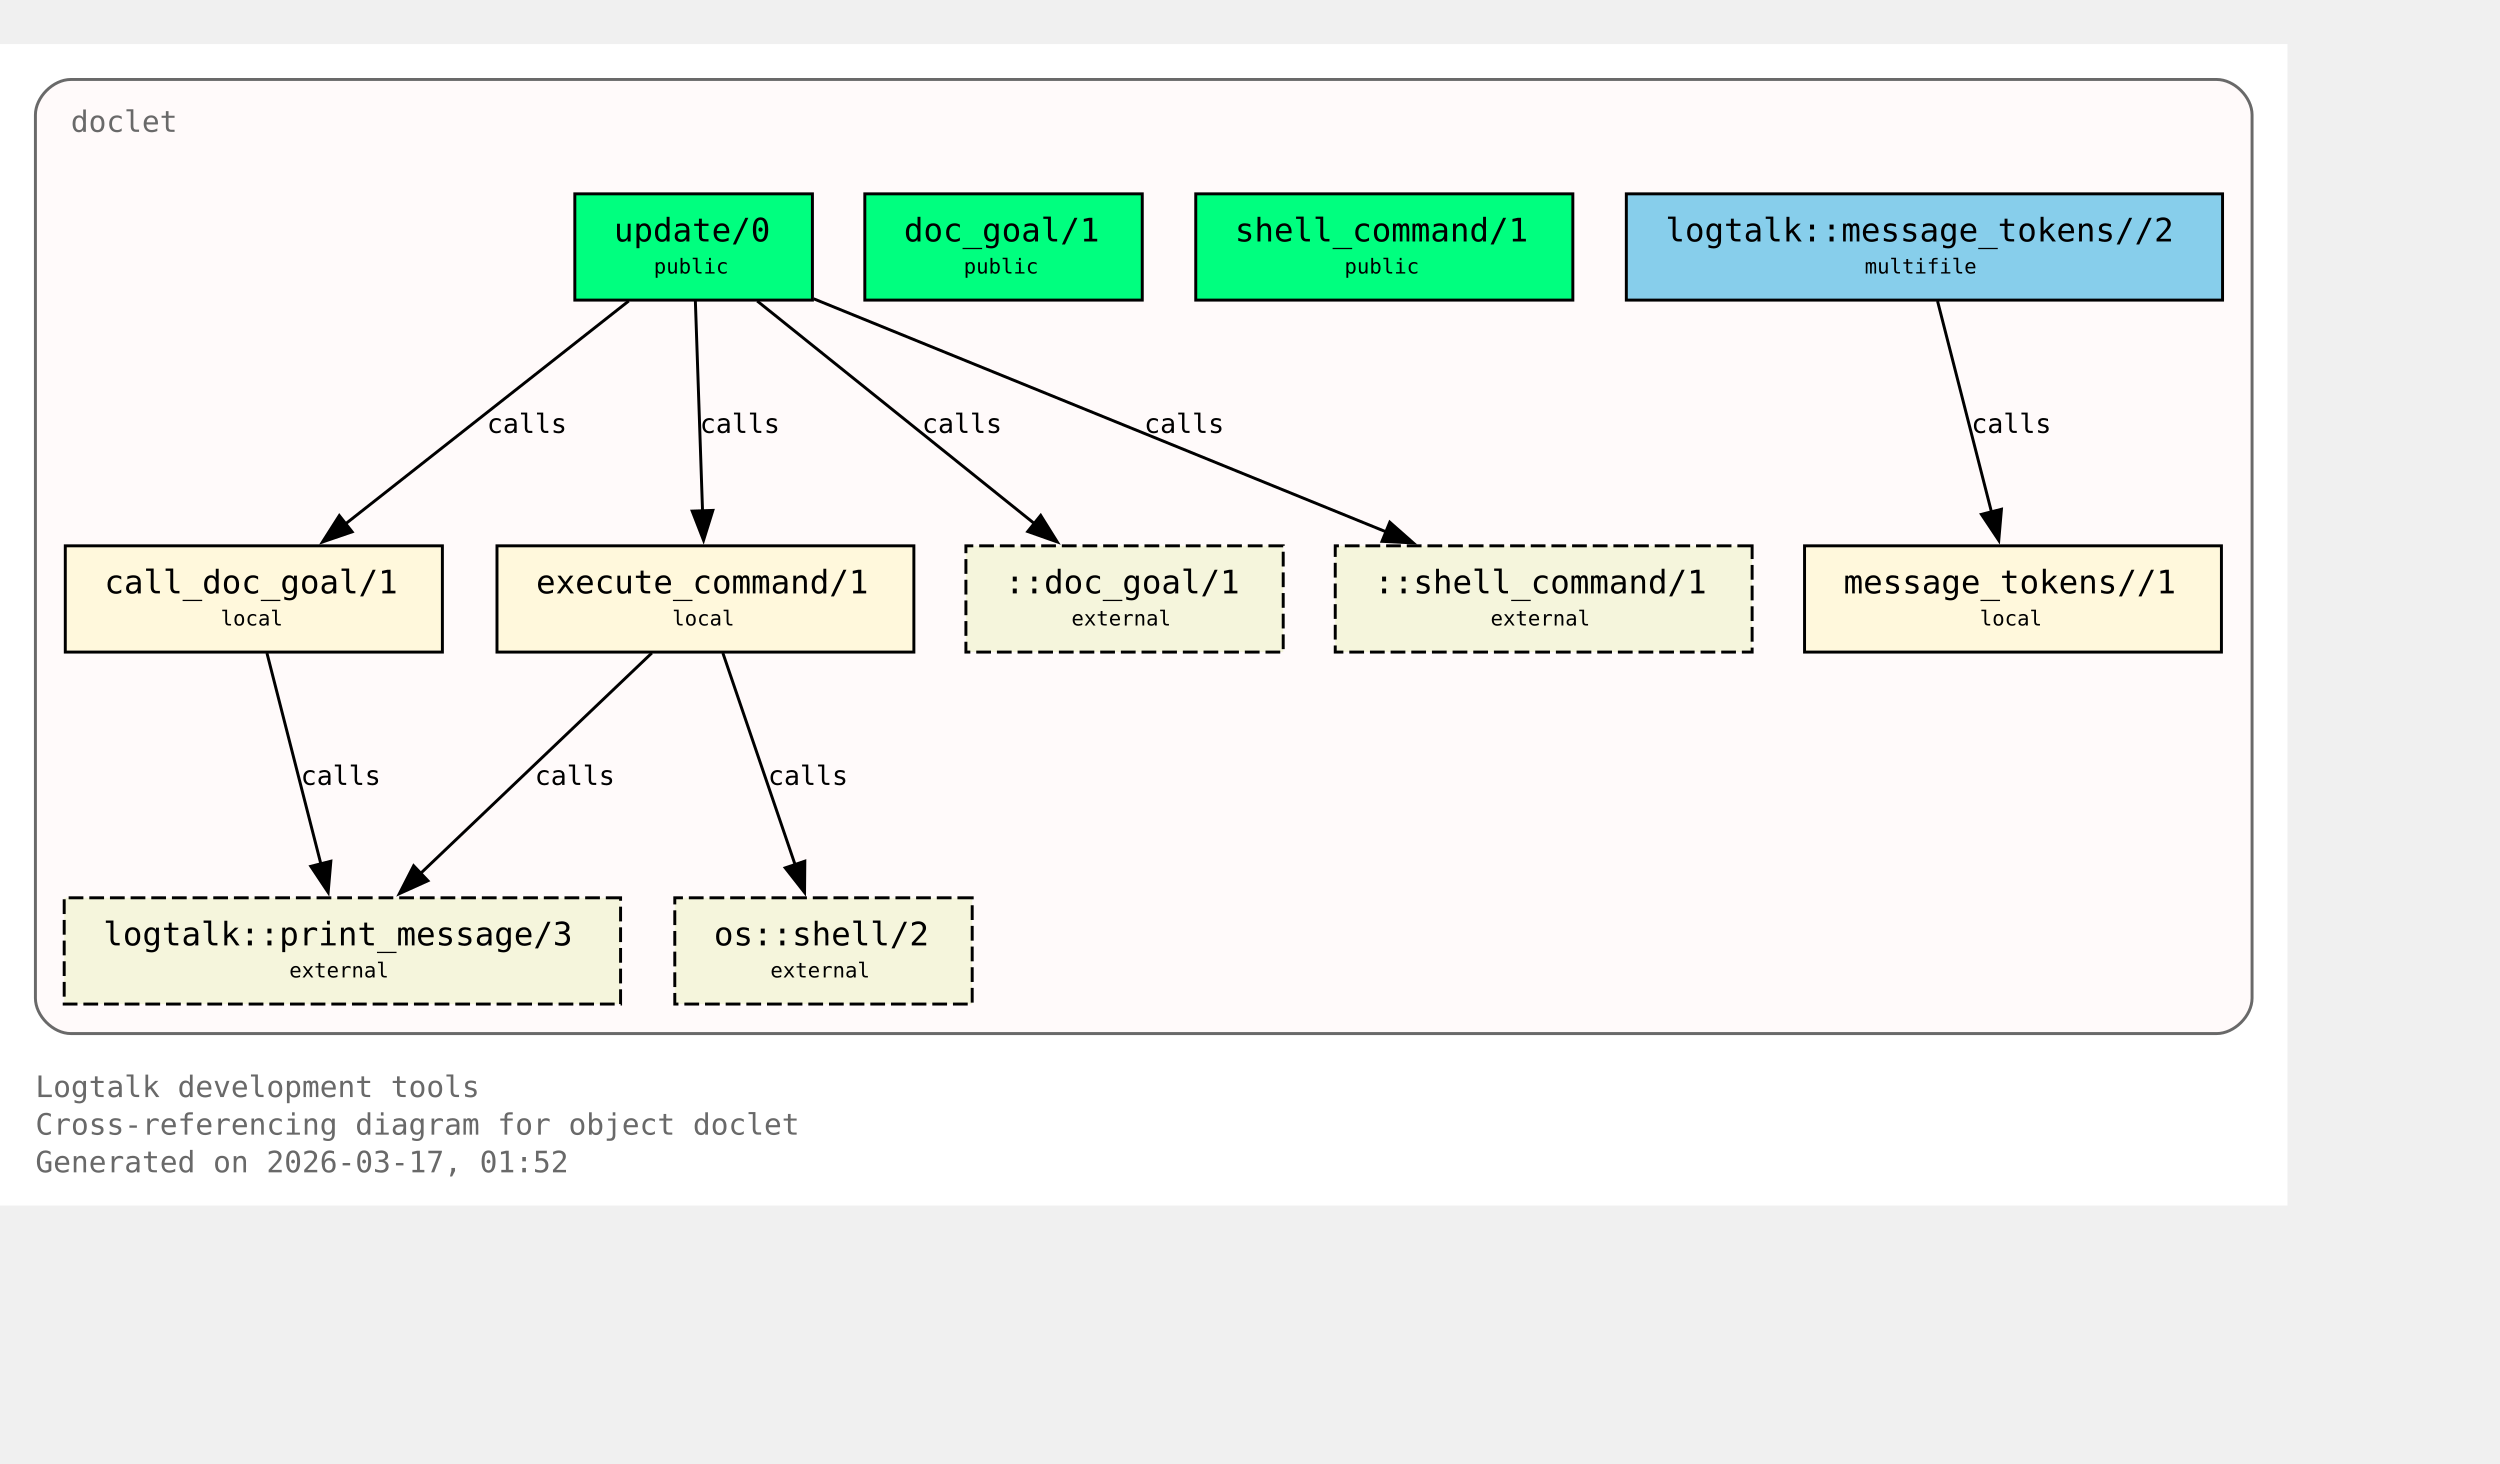
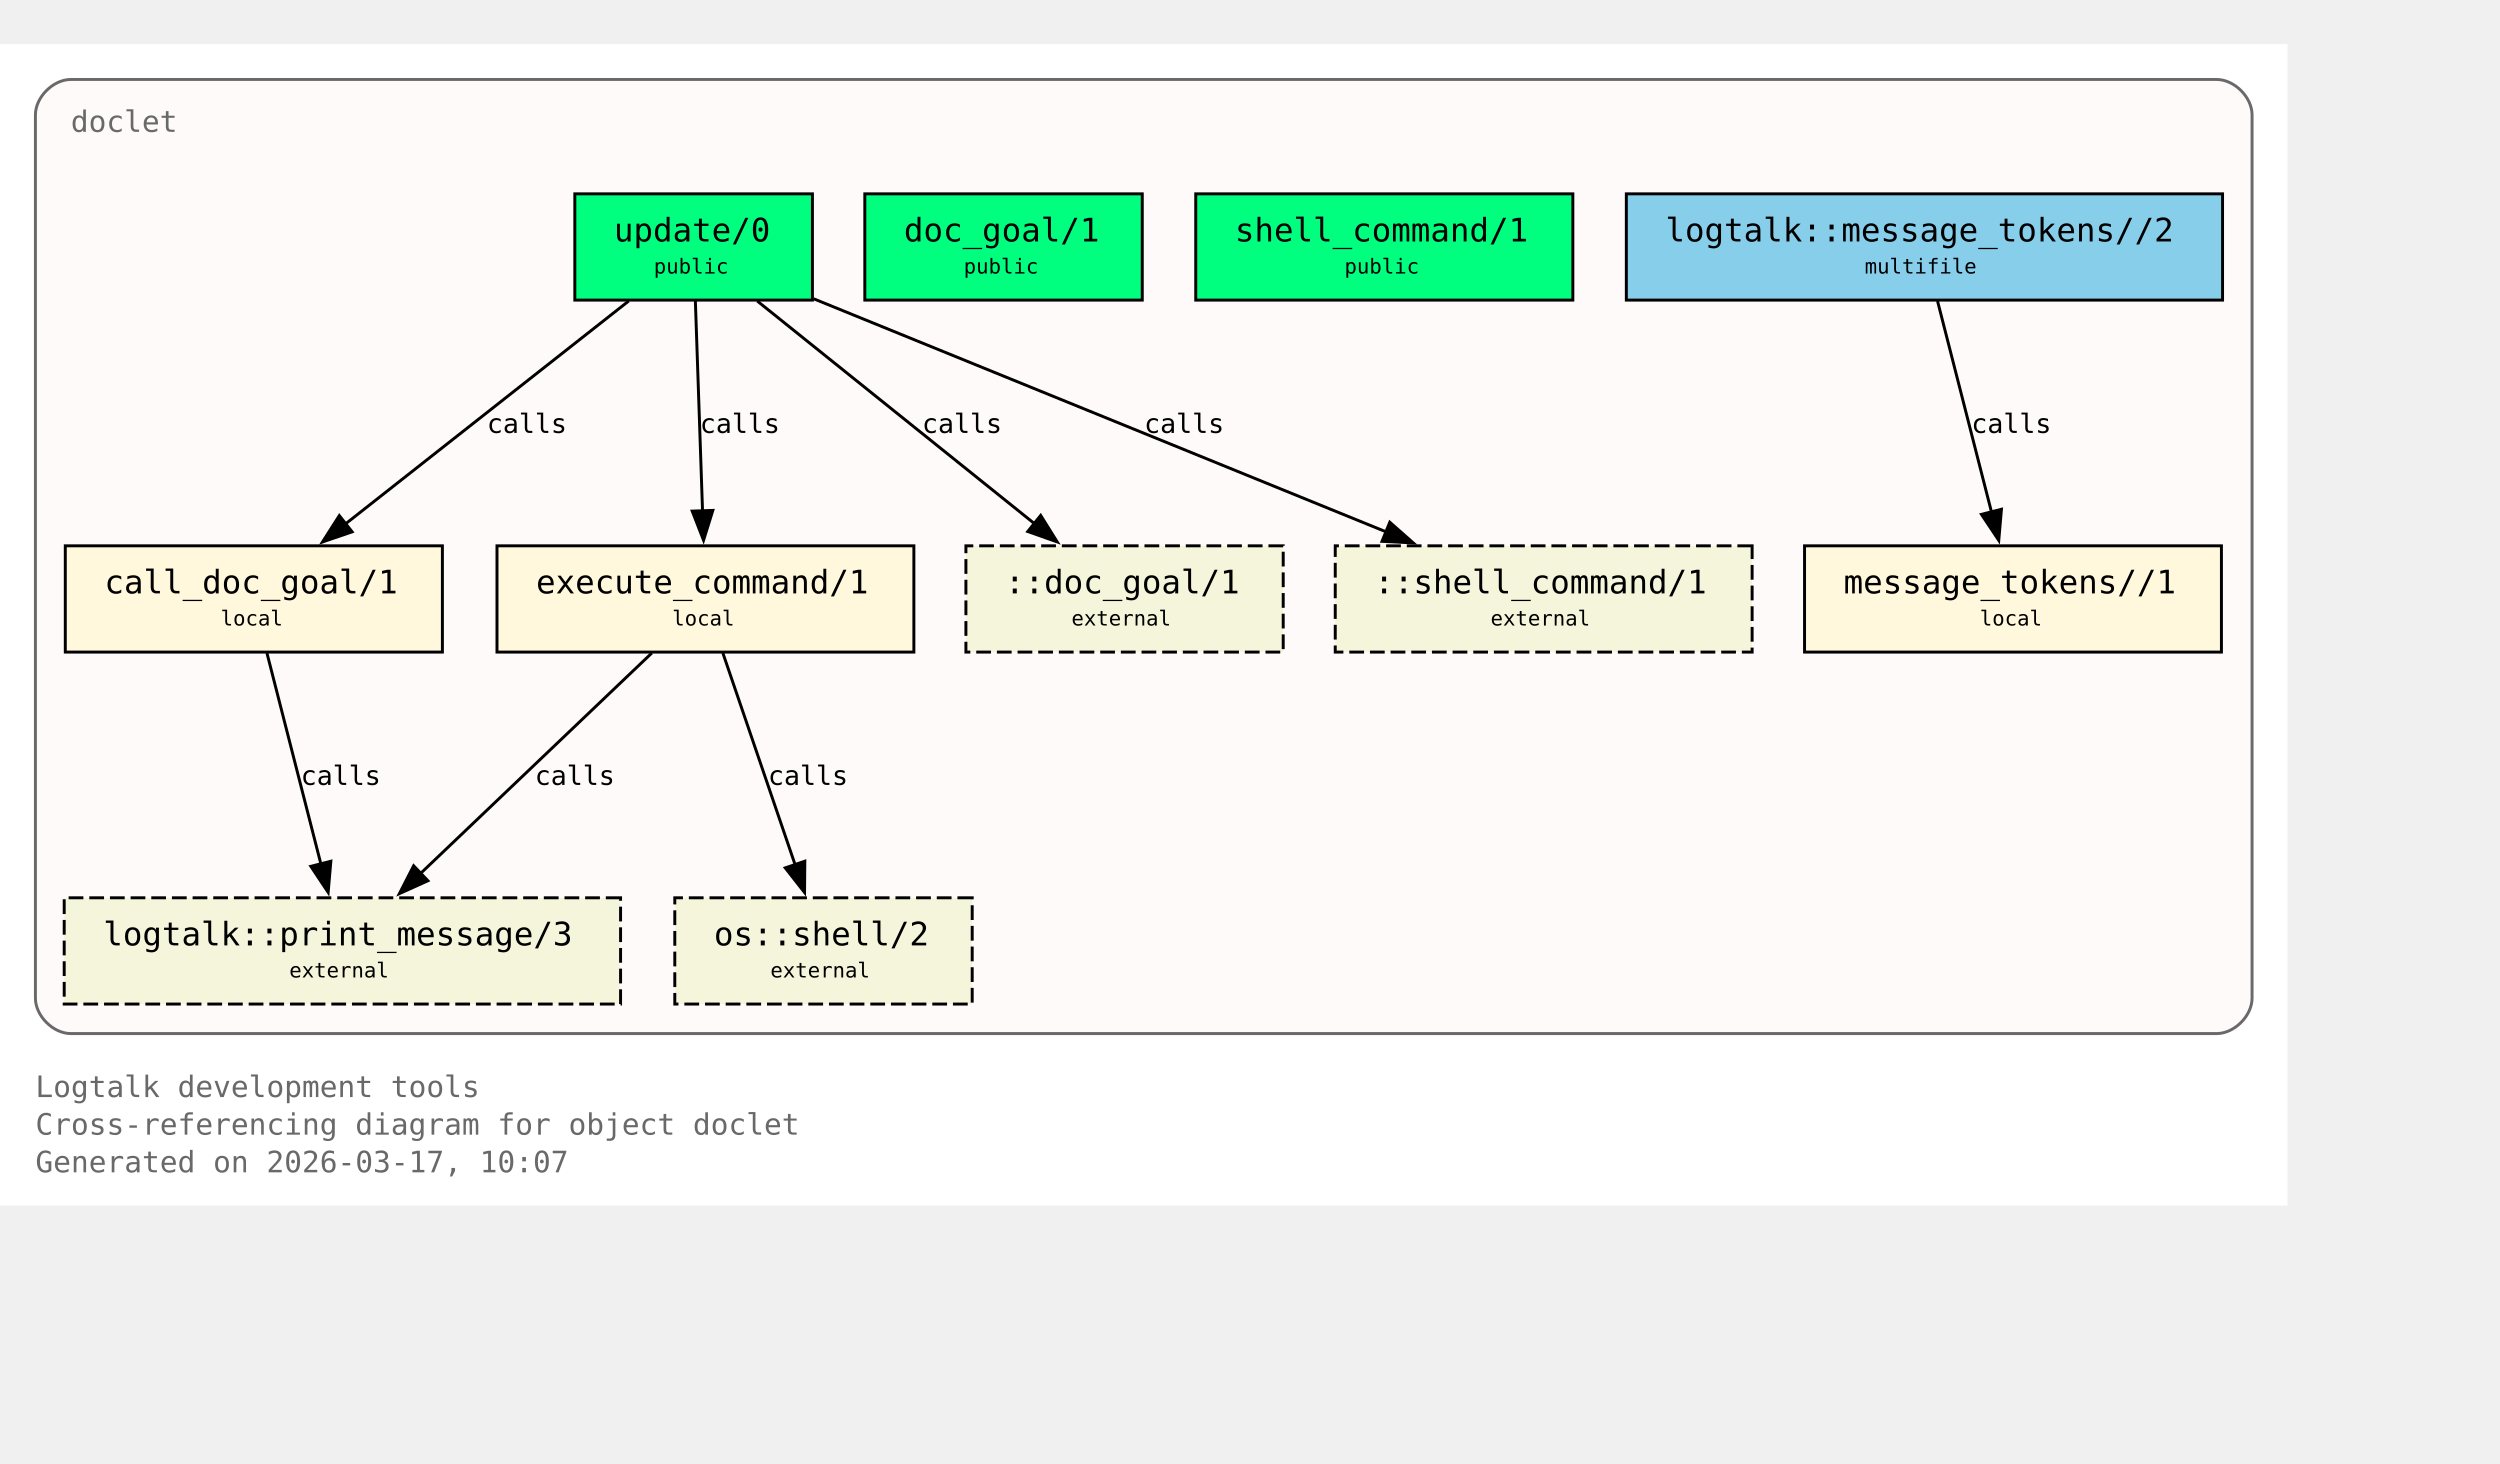
<svg xmlns="http://www.w3.org/2000/svg" xmlns:xlink="http://www.w3.org/1999/xlink" width="919pt" height="538pt" viewBox="72.00 72.00 847.00 466.00">
  <g id="graph0" class="graph" transform="scale(1 1) rotate(0) translate(76 461.5)">
    <polygon fill="white" stroke="none" points="-4,4 -4,-389.5 771,-389.5 771,4 -4,4" />
    <text xml:space="preserve" text-anchor="start" x="8" y="-32.75" font-family="Monospace" font-size="10.00" fill="dimgray">Logtalk development tools</text>
    <text xml:space="preserve" text-anchor="start" x="8" y="-20" font-family="Monospace" font-size="10.00" fill="dimgray">Cross-referencing diagram for object doclet</text>
-     <text xml:space="preserve" text-anchor="start" x="8" y="-7.25" font-family="Monospace" font-size="10.00" fill="dimgray">Generated on 2026-03-17, 01:52</text>
+     <text xml:space="preserve" text-anchor="start" x="8" y="-7.25" font-family="Monospace" font-size="10.00" fill="dimgray">Generated on 2026-03-17, 10:07</text>
    <g id="clust1" class="cluster">
      <g id="a_clust1">
        <a xlink:title="doclet">
          <path fill="snow" stroke="dimgray" d="M20,-54.25C20,-54.25 747,-54.25 747,-54.25 753,-54.25 759,-60.25 759,-66.25 759,-66.25 759,-365.5 759,-365.5 759,-371.5 753,-377.5 747,-377.5 747,-377.5 20,-377.5 20,-377.5 14,-377.5 8,-371.5 8,-365.5 8,-365.5 8,-66.25 8,-66.25 8,-60.25 14,-54.25 20,-54.25" />
          <g id="a_clust1_0">
-             <a xlink:href="https://github.com/LogtalkDotOrg/logtalk3/tree/9e45924be03a8e7a3bc17f393e1c07dd47e209cb/tools/doclet/doclet.lgt#L22" xlink:title="https://github.com/LogtalkDotOrg/logtalk3/tree/9e45924be03a8e7a3bc17f393e1c07dd47e209cb/tools/doclet/doclet.lgt#L22">
+             <a xlink:href="https://github.com/LogtalkDotOrg/logtalk3/tree/e1759a9bc2f7f06bf20be95bb7f528f780b7efcb/tools/doclet/doclet.lgt#L22" xlink:title="https://github.com/LogtalkDotOrg/logtalk3/tree/e1759a9bc2f7f06bf20be95bb7f528f780b7efcb/tools/doclet/doclet.lgt#L22">
              <text xml:space="preserve" text-anchor="start" x="20" y="-359.75" font-family="Monospace" font-size="10.00" fill="dimgray">doclet</text>
            </a>
          </g>
        </a>
      </g>
    </g>
    <g id="node1" class="node">
      <polygon fill="springgreen" stroke="black" points="271.25,-338.75 190.75,-338.75 190.75,-302.75 271.25,-302.75 271.25,-338.75" />
      <text xml:space="preserve" text-anchor="start" x="198.75" y="-323" font-family="Monospace" font-size="9.00"> </text>
      <g id="a_node1_1">
-         <a xlink:href="https://github.com/LogtalkDotOrg/logtalk3/tree/9e45924be03a8e7a3bc17f393e1c07dd47e209cb/tools/doclet/doclet.lgt#L40" xlink:title="https://github.com/LogtalkDotOrg/logtalk3/tree/9e45924be03a8e7a3bc17f393e1c07dd47e209cb/tools/doclet/doclet.lgt#L40">
+         <a xlink:href="https://github.com/LogtalkDotOrg/logtalk3/tree/e1759a9bc2f7f06bf20be95bb7f528f780b7efcb/tools/doclet/doclet.lgt#L40" xlink:title="https://github.com/LogtalkDotOrg/logtalk3/tree/e1759a9bc2f7f06bf20be95bb7f528f780b7efcb/tools/doclet/doclet.lgt#L40">
          <text xml:space="preserve" text-anchor="start" x="204" y="-322.62" font-family="Monospace" font-size="11.00">update/0</text>
        </a>
      </g>
      <text xml:space="preserve" text-anchor="start" x="258" y="-323" font-family="Monospace" font-size="9.00"> </text>
      <text xml:space="preserve" text-anchor="start" x="198.75" y="-310.62" font-family="Monospace" font-size="9.00"> </text>
      <text xml:space="preserve" text-anchor="start" x="217.5" y="-311.75" font-family="Monospace" font-size="7.00">public</text>
      <text xml:space="preserve" text-anchor="start" x="258" y="-310.62" font-family="Monospace" font-size="9.00"> </text>
    </g>
    <g id="node4" class="node">
      <polygon fill="cornsilk" stroke="black" points="145.88,-219.5 18.12,-219.5 18.12,-183.5 145.88,-183.5 145.88,-219.5" />
      <text xml:space="preserve" text-anchor="start" x="26.12" y="-203.75" font-family="Monospace" font-size="9.00"> </text>
      <g id="a_node4_2">
-         <a xlink:href="https://github.com/LogtalkDotOrg/logtalk3/tree/9e45924be03a8e7a3bc17f393e1c07dd47e209cb/tools/doclet/doclet.lgt#L73" xlink:title="https://github.com/LogtalkDotOrg/logtalk3/tree/9e45924be03a8e7a3bc17f393e1c07dd47e209cb/tools/doclet/doclet.lgt#L73">
+         <a xlink:href="https://github.com/LogtalkDotOrg/logtalk3/tree/e1759a9bc2f7f06bf20be95bb7f528f780b7efcb/tools/doclet/doclet.lgt#L73" xlink:title="https://github.com/LogtalkDotOrg/logtalk3/tree/e1759a9bc2f7f06bf20be95bb7f528f780b7efcb/tools/doclet/doclet.lgt#L73">
          <text xml:space="preserve" text-anchor="start" x="31.38" y="-203.38" font-family="Monospace" font-size="11.00">call_doc_goal/1</text>
        </a>
      </g>
      <text xml:space="preserve" text-anchor="start" x="132.62" y="-203.75" font-family="Monospace" font-size="9.00"> </text>
      <text xml:space="preserve" text-anchor="start" x="26.12" y="-191.38" font-family="Monospace" font-size="9.00"> </text>
      <text xml:space="preserve" text-anchor="start" x="70.75" y="-192.5" font-family="Monospace" font-size="7.00">local</text>
      <text xml:space="preserve" text-anchor="start" x="132.62" y="-191.38" font-family="Monospace" font-size="9.00"> </text>
    </g>
    <g id="edge1" class="edge">
      <g id="a_edge1">
-         <a xlink:href="https://github.com/LogtalkDotOrg/logtalk3/tree/9e45924be03a8e7a3bc17f393e1c07dd47e209cb/tools/doclet/doclet.lgt#L60" xlink:title="calls">
+         <a xlink:href="https://github.com/LogtalkDotOrg/logtalk3/tree/e1759a9bc2f7f06bf20be95bb7f528f780b7efcb/tools/doclet/doclet.lgt#L60" xlink:title="calls">
          <path fill="none" stroke="black" d="M209.01,-302.45C183.59,-282.45 141.58,-249.38 112.89,-226.8" />
          <polygon fill="black" stroke="black" points="115.29,-224.24 105.27,-220.81 110.96,-229.74 115.29,-224.24" />
        </a>
      </g>
      <g id="a_edge1-label">
-         <a xlink:href="https://github.com/LogtalkDotOrg/logtalk3/tree/9e45924be03a8e7a3bc17f393e1c07dd47e209cb/tools/doclet/doclet.lgt#L60" xlink:title="https://github.com/LogtalkDotOrg/logtalk3/tree/9e45924be03a8e7a3bc17f393e1c07dd47e209cb/tools/doclet/doclet.lgt#L60">
+         <a xlink:href="https://github.com/LogtalkDotOrg/logtalk3/tree/e1759a9bc2f7f06bf20be95bb7f528f780b7efcb/tools/doclet/doclet.lgt#L60" xlink:title="https://github.com/LogtalkDotOrg/logtalk3/tree/e1759a9bc2f7f06bf20be95bb7f528f780b7efcb/tools/doclet/doclet.lgt#L60">
          <text xml:space="preserve" text-anchor="start" x="160.97" y="-257.75" font-family="Monospace" font-size="9.00">calls</text>
        </a>
      </g>
    </g>
    <g id="node5" class="node">
      <polygon fill="cornsilk" stroke="black" points="305.62,-219.5 164.38,-219.5 164.38,-183.5 305.62,-183.5 305.62,-219.5" />
      <text xml:space="preserve" text-anchor="start" x="172.38" y="-203.75" font-family="Monospace" font-size="9.00"> </text>
      <g id="a_node5_3">
-         <a xlink:href="https://github.com/LogtalkDotOrg/logtalk3/tree/9e45924be03a8e7a3bc17f393e1c07dd47e209cb/tools/doclet/doclet.lgt#L85" xlink:title="https://github.com/LogtalkDotOrg/logtalk3/tree/9e45924be03a8e7a3bc17f393e1c07dd47e209cb/tools/doclet/doclet.lgt#L85">
+         <a xlink:href="https://github.com/LogtalkDotOrg/logtalk3/tree/e1759a9bc2f7f06bf20be95bb7f528f780b7efcb/tools/doclet/doclet.lgt#L85" xlink:title="https://github.com/LogtalkDotOrg/logtalk3/tree/e1759a9bc2f7f06bf20be95bb7f528f780b7efcb/tools/doclet/doclet.lgt#L85">
          <text xml:space="preserve" text-anchor="start" x="177.62" y="-203.38" font-family="Monospace" font-size="11.00">execute_command/1</text>
        </a>
      </g>
      <text xml:space="preserve" text-anchor="start" x="292.38" y="-203.75" font-family="Monospace" font-size="9.00"> </text>
      <text xml:space="preserve" text-anchor="start" x="172.38" y="-191.38" font-family="Monospace" font-size="9.00"> </text>
      <text xml:space="preserve" text-anchor="start" x="223.75" y="-192.5" font-family="Monospace" font-size="7.00">local</text>
      <text xml:space="preserve" text-anchor="start" x="292.38" y="-191.38" font-family="Monospace" font-size="9.00"> </text>
    </g>
    <g id="edge2" class="edge">
      <g id="a_edge2">
-         <a xlink:href="https://github.com/LogtalkDotOrg/logtalk3/tree/9e45924be03a8e7a3bc17f393e1c07dd47e209cb/tools/doclet/doclet.lgt#L60" xlink:title="calls">
+         <a xlink:href="https://github.com/LogtalkDotOrg/logtalk3/tree/e1759a9bc2f7f06bf20be95bb7f528f780b7efcb/tools/doclet/doclet.lgt#L60" xlink:title="calls">
          <path fill="none" stroke="black" d="M231.59,-302.45C232.23,-283.75 233.26,-253.62 234.02,-231.33" />
          <polygon fill="black" stroke="black" points="237.51,-231.5 234.36,-221.38 230.52,-231.26 237.51,-231.5" />
        </a>
      </g>
      <g id="a_edge2-label">
-         <a xlink:href="https://github.com/LogtalkDotOrg/logtalk3/tree/9e45924be03a8e7a3bc17f393e1c07dd47e209cb/tools/doclet/doclet.lgt#L60" xlink:title="https://github.com/LogtalkDotOrg/logtalk3/tree/9e45924be03a8e7a3bc17f393e1c07dd47e209cb/tools/doclet/doclet.lgt#L60">
+         <a xlink:href="https://github.com/LogtalkDotOrg/logtalk3/tree/e1759a9bc2f7f06bf20be95bb7f528f780b7efcb/tools/doclet/doclet.lgt#L60" xlink:title="https://github.com/LogtalkDotOrg/logtalk3/tree/e1759a9bc2f7f06bf20be95bb7f528f780b7efcb/tools/doclet/doclet.lgt#L60">
          <text xml:space="preserve" text-anchor="start" x="233.12" y="-257.75" font-family="Monospace" font-size="9.00">calls</text>
        </a>
      </g>
    </g>
    <g id="node10" class="node">
      <polygon fill="beige" stroke="black" stroke-dasharray="5,2" points="430.75,-219.5 323.25,-219.5 323.25,-183.5 430.75,-183.5 430.75,-219.5" />
      <text xml:space="preserve" text-anchor="start" x="331.25" y="-203.75" font-family="Monospace" font-size="9.00"> </text>
      <text xml:space="preserve" text-anchor="start" x="336.5" y="-203.38" font-family="Monospace" font-size="11.00">::doc_goal/1</text>
      <text xml:space="preserve" text-anchor="start" x="417.5" y="-203.75" font-family="Monospace" font-size="9.00"> </text>
      <text xml:space="preserve" text-anchor="start" x="331.25" y="-191.38" font-family="Monospace" font-size="9.00"> </text>
      <text xml:space="preserve" text-anchor="start" x="359" y="-192.5" font-family="Monospace" font-size="7.00">external</text>
      <text xml:space="preserve" text-anchor="start" x="417.5" y="-191.38" font-family="Monospace" font-size="9.00"> </text>
    </g>
    <g id="edge4" class="edge">
      <g id="a_edge4">
-         <a xlink:href="https://github.com/LogtalkDotOrg/logtalk3/tree/9e45924be03a8e7a3bc17f393e1c07dd47e209cb/tools/doclet/doclet.lgt#L60" xlink:title="calls">
+         <a xlink:href="https://github.com/LogtalkDotOrg/logtalk3/tree/e1759a9bc2f7f06bf20be95bb7f528f780b7efcb/tools/doclet/doclet.lgt#L60" xlink:title="calls">
          <path fill="none" stroke="black" d="M252.54,-302.45C277.45,-282.45 318.62,-249.38 346.74,-226.8" />
          <polygon fill="black" stroke="black" points="348.58,-229.81 354.19,-220.82 344.2,-224.35 348.58,-229.81" />
        </a>
      </g>
      <g id="a_edge4-label">
-         <a xlink:href="https://github.com/LogtalkDotOrg/logtalk3/tree/9e45924be03a8e7a3bc17f393e1c07dd47e209cb/tools/doclet/doclet.lgt#L60" xlink:title="https://github.com/LogtalkDotOrg/logtalk3/tree/9e45924be03a8e7a3bc17f393e1c07dd47e209cb/tools/doclet/doclet.lgt#L60">
+         <a xlink:href="https://github.com/LogtalkDotOrg/logtalk3/tree/e1759a9bc2f7f06bf20be95bb7f528f780b7efcb/tools/doclet/doclet.lgt#L60" xlink:title="https://github.com/LogtalkDotOrg/logtalk3/tree/e1759a9bc2f7f06bf20be95bb7f528f780b7efcb/tools/doclet/doclet.lgt#L60">
          <text xml:space="preserve" text-anchor="start" x="308.38" y="-257.75" font-family="Monospace" font-size="9.00">calls</text>
        </a>
      </g>
    </g>
    <g id="node11" class="node">
      <polygon fill="beige" stroke="black" stroke-dasharray="5,2" points="589.62,-219.5 448.38,-219.5 448.38,-183.5 589.62,-183.5 589.62,-219.5" />
      <text xml:space="preserve" text-anchor="start" x="456.38" y="-203.75" font-family="Monospace" font-size="9.00"> </text>
      <text xml:space="preserve" text-anchor="start" x="461.62" y="-203.38" font-family="Monospace" font-size="11.00">::shell_command/1</text>
      <text xml:space="preserve" text-anchor="start" x="576.38" y="-203.75" font-family="Monospace" font-size="9.00"> </text>
      <text xml:space="preserve" text-anchor="start" x="456.38" y="-191.38" font-family="Monospace" font-size="9.00"> </text>
      <text xml:space="preserve" text-anchor="start" x="501" y="-192.5" font-family="Monospace" font-size="7.00">external</text>
      <text xml:space="preserve" text-anchor="start" x="576.38" y="-191.38" font-family="Monospace" font-size="9.00"> </text>
    </g>
    <g id="edge5" class="edge">
      <g id="a_edge5">
-         <a xlink:href="https://github.com/LogtalkDotOrg/logtalk3/tree/9e45924be03a8e7a3bc17f393e1c07dd47e209cb/tools/doclet/doclet.lgt#L60" xlink:title="calls">
+         <a xlink:href="https://github.com/LogtalkDotOrg/logtalk3/tree/e1759a9bc2f7f06bf20be95bb7f528f780b7efcb/tools/doclet/doclet.lgt#L60" xlink:title="calls">
          <path fill="none" stroke="black" d="M271.65,-303.2C322.49,-282.5 409.65,-247.02 465.76,-224.17" />
          <polygon fill="black" stroke="black" points="466.86,-227.5 474.81,-220.49 464.22,-221.02 466.86,-227.5" />
        </a>
      </g>
      <g id="a_edge5-label">
-         <a xlink:href="https://github.com/LogtalkDotOrg/logtalk3/tree/9e45924be03a8e7a3bc17f393e1c07dd47e209cb/tools/doclet/doclet.lgt#L60" xlink:title="https://github.com/LogtalkDotOrg/logtalk3/tree/9e45924be03a8e7a3bc17f393e1c07dd47e209cb/tools/doclet/doclet.lgt#L60">
+         <a xlink:href="https://github.com/LogtalkDotOrg/logtalk3/tree/e1759a9bc2f7f06bf20be95bb7f528f780b7efcb/tools/doclet/doclet.lgt#L60" xlink:title="https://github.com/LogtalkDotOrg/logtalk3/tree/e1759a9bc2f7f06bf20be95bb7f528f780b7efcb/tools/doclet/doclet.lgt#L60">
          <text xml:space="preserve" text-anchor="start" x="383.64" y="-257.75" font-family="Monospace" font-size="9.00">calls</text>
        </a>
      </g>
    </g>
    <g id="node2" class="node">
      <polygon fill="springgreen" stroke="black" points="383,-338.75 289,-338.75 289,-302.75 383,-302.75 383,-338.75" />
      <text xml:space="preserve" text-anchor="start" x="297" y="-323" font-family="Monospace" font-size="9.00"> </text>
      <g id="a_node2_4">
-         <a xlink:href="https://github.com/LogtalkDotOrg/logtalk3/tree/9e45924be03a8e7a3bc17f393e1c07dd47e209cb/tools/doclet/doclet.lgt#L46" xlink:title="https://github.com/LogtalkDotOrg/logtalk3/tree/9e45924be03a8e7a3bc17f393e1c07dd47e209cb/tools/doclet/doclet.lgt#L46">
+         <a xlink:href="https://github.com/LogtalkDotOrg/logtalk3/tree/e1759a9bc2f7f06bf20be95bb7f528f780b7efcb/tools/doclet/doclet.lgt#L46" xlink:title="https://github.com/LogtalkDotOrg/logtalk3/tree/e1759a9bc2f7f06bf20be95bb7f528f780b7efcb/tools/doclet/doclet.lgt#L46">
          <text xml:space="preserve" text-anchor="start" x="302.25" y="-322.62" font-family="Monospace" font-size="11.00">doc_goal/1</text>
        </a>
      </g>
      <text xml:space="preserve" text-anchor="start" x="369.75" y="-323" font-family="Monospace" font-size="9.00"> </text>
      <text xml:space="preserve" text-anchor="start" x="297" y="-310.62" font-family="Monospace" font-size="9.00"> </text>
      <text xml:space="preserve" text-anchor="start" x="322.5" y="-311.75" font-family="Monospace" font-size="7.00">public</text>
      <text xml:space="preserve" text-anchor="start" x="369.75" y="-310.62" font-family="Monospace" font-size="9.00"> </text>
    </g>
    <g id="node3" class="node">
      <polygon fill="springgreen" stroke="black" points="528.88,-338.75 401.12,-338.75 401.12,-302.75 528.88,-302.75 528.88,-338.75" />
      <text xml:space="preserve" text-anchor="start" x="409.12" y="-323" font-family="Monospace" font-size="9.00"> </text>
      <g id="a_node3_5">
-         <a xlink:href="https://github.com/LogtalkDotOrg/logtalk3/tree/9e45924be03a8e7a3bc17f393e1c07dd47e209cb/tools/doclet/doclet.lgt#L53" xlink:title="https://github.com/LogtalkDotOrg/logtalk3/tree/9e45924be03a8e7a3bc17f393e1c07dd47e209cb/tools/doclet/doclet.lgt#L53">
+         <a xlink:href="https://github.com/LogtalkDotOrg/logtalk3/tree/e1759a9bc2f7f06bf20be95bb7f528f780b7efcb/tools/doclet/doclet.lgt#L53" xlink:title="https://github.com/LogtalkDotOrg/logtalk3/tree/e1759a9bc2f7f06bf20be95bb7f528f780b7efcb/tools/doclet/doclet.lgt#L53">
          <text xml:space="preserve" text-anchor="start" x="414.38" y="-322.62" font-family="Monospace" font-size="11.00">shell_command/1</text>
        </a>
      </g>
      <text xml:space="preserve" text-anchor="start" x="515.62" y="-323" font-family="Monospace" font-size="9.00"> </text>
      <text xml:space="preserve" text-anchor="start" x="409.12" y="-310.62" font-family="Monospace" font-size="9.00"> </text>
      <text xml:space="preserve" text-anchor="start" x="451.5" y="-311.75" font-family="Monospace" font-size="7.00">public</text>
      <text xml:space="preserve" text-anchor="start" x="515.62" y="-310.62" font-family="Monospace" font-size="9.00"> </text>
    </g>
    <g id="node8" class="node">
      <polygon fill="beige" stroke="black" stroke-dasharray="5,2" points="206.25,-100.25 17.75,-100.25 17.75,-64.25 206.25,-64.25 206.25,-100.25" />
      <text xml:space="preserve" text-anchor="start" x="25.75" y="-84.5" font-family="Monospace" font-size="9.00"> </text>
      <g id="a_node8_6">
        <a xlink:href="https://logtalk.org/library/logtalk_0.html#print-message-3" xlink:title="https://logtalk.org/library/logtalk_0.html#print-message-3">
          <text xml:space="preserve" text-anchor="start" x="31" y="-84.12" font-family="Monospace" font-size="11.00">logtalk::print_message/3</text>
        </a>
      </g>
      <text xml:space="preserve" text-anchor="start" x="193" y="-84.5" font-family="Monospace" font-size="9.00"> </text>
      <text xml:space="preserve" text-anchor="start" x="25.75" y="-72.12" font-family="Monospace" font-size="9.00"> </text>
      <text xml:space="preserve" text-anchor="start" x="94" y="-73.25" font-family="Monospace" font-size="7.00">external</text>
      <text xml:space="preserve" text-anchor="start" x="193" y="-72.12" font-family="Monospace" font-size="9.00"> </text>
    </g>
    <g id="edge6" class="edge">
      <g id="a_edge6">
-         <a xlink:href="https://github.com/LogtalkDotOrg/logtalk3/tree/9e45924be03a8e7a3bc17f393e1c07dd47e209cb/tools/doclet/doclet.lgt#L73" xlink:title="calls">
+         <a xlink:href="https://github.com/LogtalkDotOrg/logtalk3/tree/e1759a9bc2f7f06bf20be95bb7f528f780b7efcb/tools/doclet/doclet.lgt#L73" xlink:title="calls">
          <path fill="none" stroke="black" d="M86.43,-183.2C91.23,-164.41 98.99,-134.09 104.7,-111.77" />
          <polygon fill="black" stroke="black" points="108.09,-112.64 107.18,-102.09 101.31,-110.91 108.09,-112.64" />
        </a>
      </g>
      <g id="a_edge6-label">
-         <a xlink:href="https://github.com/LogtalkDotOrg/logtalk3/tree/9e45924be03a8e7a3bc17f393e1c07dd47e209cb/tools/doclet/doclet.lgt#L73" xlink:title="https://github.com/LogtalkDotOrg/logtalk3/tree/9e45924be03a8e7a3bc17f393e1c07dd47e209cb/tools/doclet/doclet.lgt#L73">
+         <a xlink:href="https://github.com/LogtalkDotOrg/logtalk3/tree/e1759a9bc2f7f06bf20be95bb7f528f780b7efcb/tools/doclet/doclet.lgt#L73" xlink:title="https://github.com/LogtalkDotOrg/logtalk3/tree/e1759a9bc2f7f06bf20be95bb7f528f780b7efcb/tools/doclet/doclet.lgt#L73">
          <text xml:space="preserve" text-anchor="start" x="97.9" y="-138.5" font-family="Monospace" font-size="9.00">calls</text>
        </a>
      </g>
    </g>
    <g id="edge7" class="edge">
      <g id="a_edge7">
-         <a xlink:href="https://github.com/LogtalkDotOrg/logtalk3/tree/9e45924be03a8e7a3bc17f393e1c07dd47e209cb/tools/doclet/doclet.lgt#L85" xlink:title="calls">
+         <a xlink:href="https://github.com/LogtalkDotOrg/logtalk3/tree/e1759a9bc2f7f06bf20be95bb7f528f780b7efcb/tools/doclet/doclet.lgt#L85" xlink:title="calls">
          <path fill="none" stroke="black" d="M216.85,-183.2C196.14,-163.46 162.08,-130.99 138.42,-108.44" />
          <polygon fill="black" stroke="black" points="140.97,-106.03 131.32,-101.67 136.14,-111.1 140.97,-106.03" />
        </a>
      </g>
      <g id="a_edge7-label">
-         <a xlink:href="https://github.com/LogtalkDotOrg/logtalk3/tree/9e45924be03a8e7a3bc17f393e1c07dd47e209cb/tools/doclet/doclet.lgt#L85" xlink:title="https://github.com/LogtalkDotOrg/logtalk3/tree/9e45924be03a8e7a3bc17f393e1c07dd47e209cb/tools/doclet/doclet.lgt#L85">
+         <a xlink:href="https://github.com/LogtalkDotOrg/logtalk3/tree/e1759a9bc2f7f06bf20be95bb7f528f780b7efcb/tools/doclet/doclet.lgt#L85" xlink:title="https://github.com/LogtalkDotOrg/logtalk3/tree/e1759a9bc2f7f06bf20be95bb7f528f780b7efcb/tools/doclet/doclet.lgt#L85">
          <text xml:space="preserve" text-anchor="start" x="177.19" y="-138.5" font-family="Monospace" font-size="9.00">calls</text>
        </a>
      </g>
    </g>
    <g id="node9" class="node">
      <polygon fill="beige" stroke="black" stroke-dasharray="5,2" points="325.38,-100.25 224.62,-100.25 224.62,-64.25 325.38,-64.25 325.38,-100.25" />
      <text xml:space="preserve" text-anchor="start" x="232.62" y="-84.5" font-family="Monospace" font-size="9.00"> </text>
      <g id="a_node9_7">
        <a xlink:href="https://logtalk.org/library/osp_0.html#shell-2" xlink:title="https://logtalk.org/library/osp_0.html#shell-2">
          <text xml:space="preserve" text-anchor="start" x="237.88" y="-84.12" font-family="Monospace" font-size="11.00">os::shell/2</text>
        </a>
      </g>
      <text xml:space="preserve" text-anchor="start" x="312.12" y="-84.5" font-family="Monospace" font-size="9.00"> </text>
      <text xml:space="preserve" text-anchor="start" x="232.62" y="-72.12" font-family="Monospace" font-size="9.00"> </text>
      <text xml:space="preserve" text-anchor="start" x="257" y="-73.25" font-family="Monospace" font-size="7.00">external</text>
      <text xml:space="preserve" text-anchor="start" x="312.12" y="-72.12" font-family="Monospace" font-size="9.00"> </text>
    </g>
    <g id="edge8" class="edge">
      <g id="a_edge8">
-         <a xlink:href="https://github.com/LogtalkDotOrg/logtalk3/tree/9e45924be03a8e7a3bc17f393e1c07dd47e209cb/tools/doclet/doclet.lgt#L85" xlink:title="calls">
+         <a xlink:href="https://github.com/LogtalkDotOrg/logtalk3/tree/e1759a9bc2f7f06bf20be95bb7f528f780b7efcb/tools/doclet/doclet.lgt#L85" xlink:title="calls">
          <path fill="none" stroke="black" d="M240.9,-183.2C247.34,-164.32 257.75,-133.81 265.38,-111.46" />
          <polygon fill="black" stroke="black" points="268.67,-112.65 268.58,-102.05 262.04,-110.39 268.67,-112.65" />
        </a>
      </g>
      <g id="a_edge8-label">
-         <a xlink:href="https://github.com/LogtalkDotOrg/logtalk3/tree/9e45924be03a8e7a3bc17f393e1c07dd47e209cb/tools/doclet/doclet.lgt#L85" xlink:title="https://github.com/LogtalkDotOrg/logtalk3/tree/9e45924be03a8e7a3bc17f393e1c07dd47e209cb/tools/doclet/doclet.lgt#L85">
+         <a xlink:href="https://github.com/LogtalkDotOrg/logtalk3/tree/e1759a9bc2f7f06bf20be95bb7f528f780b7efcb/tools/doclet/doclet.lgt#L85" xlink:title="https://github.com/LogtalkDotOrg/logtalk3/tree/e1759a9bc2f7f06bf20be95bb7f528f780b7efcb/tools/doclet/doclet.lgt#L85">
          <text xml:space="preserve" text-anchor="start" x="256.2" y="-138.5" font-family="Monospace" font-size="9.00">calls</text>
        </a>
      </g>
    </g>
    <g id="node6" class="node">
      <polygon fill="cornsilk" stroke="black" points="748.62,-219.5 607.38,-219.5 607.38,-183.5 748.62,-183.5 748.62,-219.5" />
      <text xml:space="preserve" text-anchor="start" x="615.38" y="-203.75" font-family="Monospace" font-size="9.00"> </text>
      <g id="a_node6_8">
-         <a xlink:href="https://github.com/LogtalkDotOrg/logtalk3/tree/9e45924be03a8e7a3bc17f393e1c07dd47e209cb/tools/doclet/doclet.lgt#L102" xlink:title="https://github.com/LogtalkDotOrg/logtalk3/tree/9e45924be03a8e7a3bc17f393e1c07dd47e209cb/tools/doclet/doclet.lgt#L102">
+         <a xlink:href="https://github.com/LogtalkDotOrg/logtalk3/tree/e1759a9bc2f7f06bf20be95bb7f528f780b7efcb/tools/doclet/doclet.lgt#L102" xlink:title="https://github.com/LogtalkDotOrg/logtalk3/tree/e1759a9bc2f7f06bf20be95bb7f528f780b7efcb/tools/doclet/doclet.lgt#L102">
          <text xml:space="preserve" text-anchor="start" x="620.62" y="-203.38" font-family="Monospace" font-size="11.00">message_tokens//1</text>
        </a>
      </g>
      <text xml:space="preserve" text-anchor="start" x="735.38" y="-203.75" font-family="Monospace" font-size="9.00"> </text>
      <text xml:space="preserve" text-anchor="start" x="615.38" y="-191.38" font-family="Monospace" font-size="9.00"> </text>
      <text xml:space="preserve" text-anchor="start" x="666.75" y="-192.5" font-family="Monospace" font-size="7.00">local</text>
      <text xml:space="preserve" text-anchor="start" x="735.38" y="-191.38" font-family="Monospace" font-size="9.00"> </text>
    </g>
    <g id="node7" class="node">
      <polygon fill="skyblue" stroke="black" points="749,-338.75 547,-338.75 547,-302.75 749,-302.75 749,-338.75" />
      <text xml:space="preserve" text-anchor="start" x="555" y="-323" font-family="Monospace" font-size="9.00"> </text>
      <g id="a_node7_9">
-         <a xlink:href="https://github.com/LogtalkDotOrg/logtalk3/tree/9e45924be03a8e7a3bc17f393e1c07dd47e209cb/tools/doclet/doclet.lgt#L99" xlink:title="https://github.com/LogtalkDotOrg/logtalk3/tree/9e45924be03a8e7a3bc17f393e1c07dd47e209cb/tools/doclet/doclet.lgt#L99">
+         <a xlink:href="https://github.com/LogtalkDotOrg/logtalk3/tree/e1759a9bc2f7f06bf20be95bb7f528f780b7efcb/tools/doclet/doclet.lgt#L99" xlink:title="https://github.com/LogtalkDotOrg/logtalk3/tree/e1759a9bc2f7f06bf20be95bb7f528f780b7efcb/tools/doclet/doclet.lgt#L99">
          <text xml:space="preserve" text-anchor="start" x="560.25" y="-322.62" font-family="Monospace" font-size="11.00">logtalk::message_tokens//2</text>
        </a>
      </g>
      <text xml:space="preserve" text-anchor="start" x="735.75" y="-323" font-family="Monospace" font-size="9.00"> </text>
      <text xml:space="preserve" text-anchor="start" x="555" y="-310.62" font-family="Monospace" font-size="9.00"> </text>
      <text xml:space="preserve" text-anchor="start" x="627.75" y="-311.75" font-family="Monospace" font-size="7.00">multifile</text>
      <text xml:space="preserve" text-anchor="start" x="735.75" y="-310.62" font-family="Monospace" font-size="9.00"> </text>
    </g>
    <g id="edge3" class="edge">
      <g id="a_edge3">
-         <a xlink:href="https://github.com/LogtalkDotOrg/logtalk3/tree/9e45924be03a8e7a3bc17f393e1c07dd47e209cb/tools/doclet/doclet.lgt#L99" xlink:title="calls">
+         <a xlink:href="https://github.com/LogtalkDotOrg/logtalk3/tree/e1759a9bc2f7f06bf20be95bb7f528f780b7efcb/tools/doclet/doclet.lgt#L99" xlink:title="calls">
          <path fill="none" stroke="black" d="M652.43,-302.45C657.23,-283.66 664.99,-253.34 670.7,-231.02" />
          <polygon fill="black" stroke="black" points="674.09,-231.89 673.18,-221.34 667.31,-230.16 674.09,-231.89" />
        </a>
      </g>
      <g id="a_edge3-label">
-         <a xlink:href="https://github.com/LogtalkDotOrg/logtalk3/tree/9e45924be03a8e7a3bc17f393e1c07dd47e209cb/tools/doclet/doclet.lgt#L99" xlink:title="https://github.com/LogtalkDotOrg/logtalk3/tree/9e45924be03a8e7a3bc17f393e1c07dd47e209cb/tools/doclet/doclet.lgt#L99">
+         <a xlink:href="https://github.com/LogtalkDotOrg/logtalk3/tree/e1759a9bc2f7f06bf20be95bb7f528f780b7efcb/tools/doclet/doclet.lgt#L99" xlink:title="https://github.com/LogtalkDotOrg/logtalk3/tree/e1759a9bc2f7f06bf20be95bb7f528f780b7efcb/tools/doclet/doclet.lgt#L99">
          <text xml:space="preserve" text-anchor="start" x="663.9" y="-257.75" font-family="Monospace" font-size="9.00">calls</text>
        </a>
      </g>
    </g>
  </g>
</svg>
